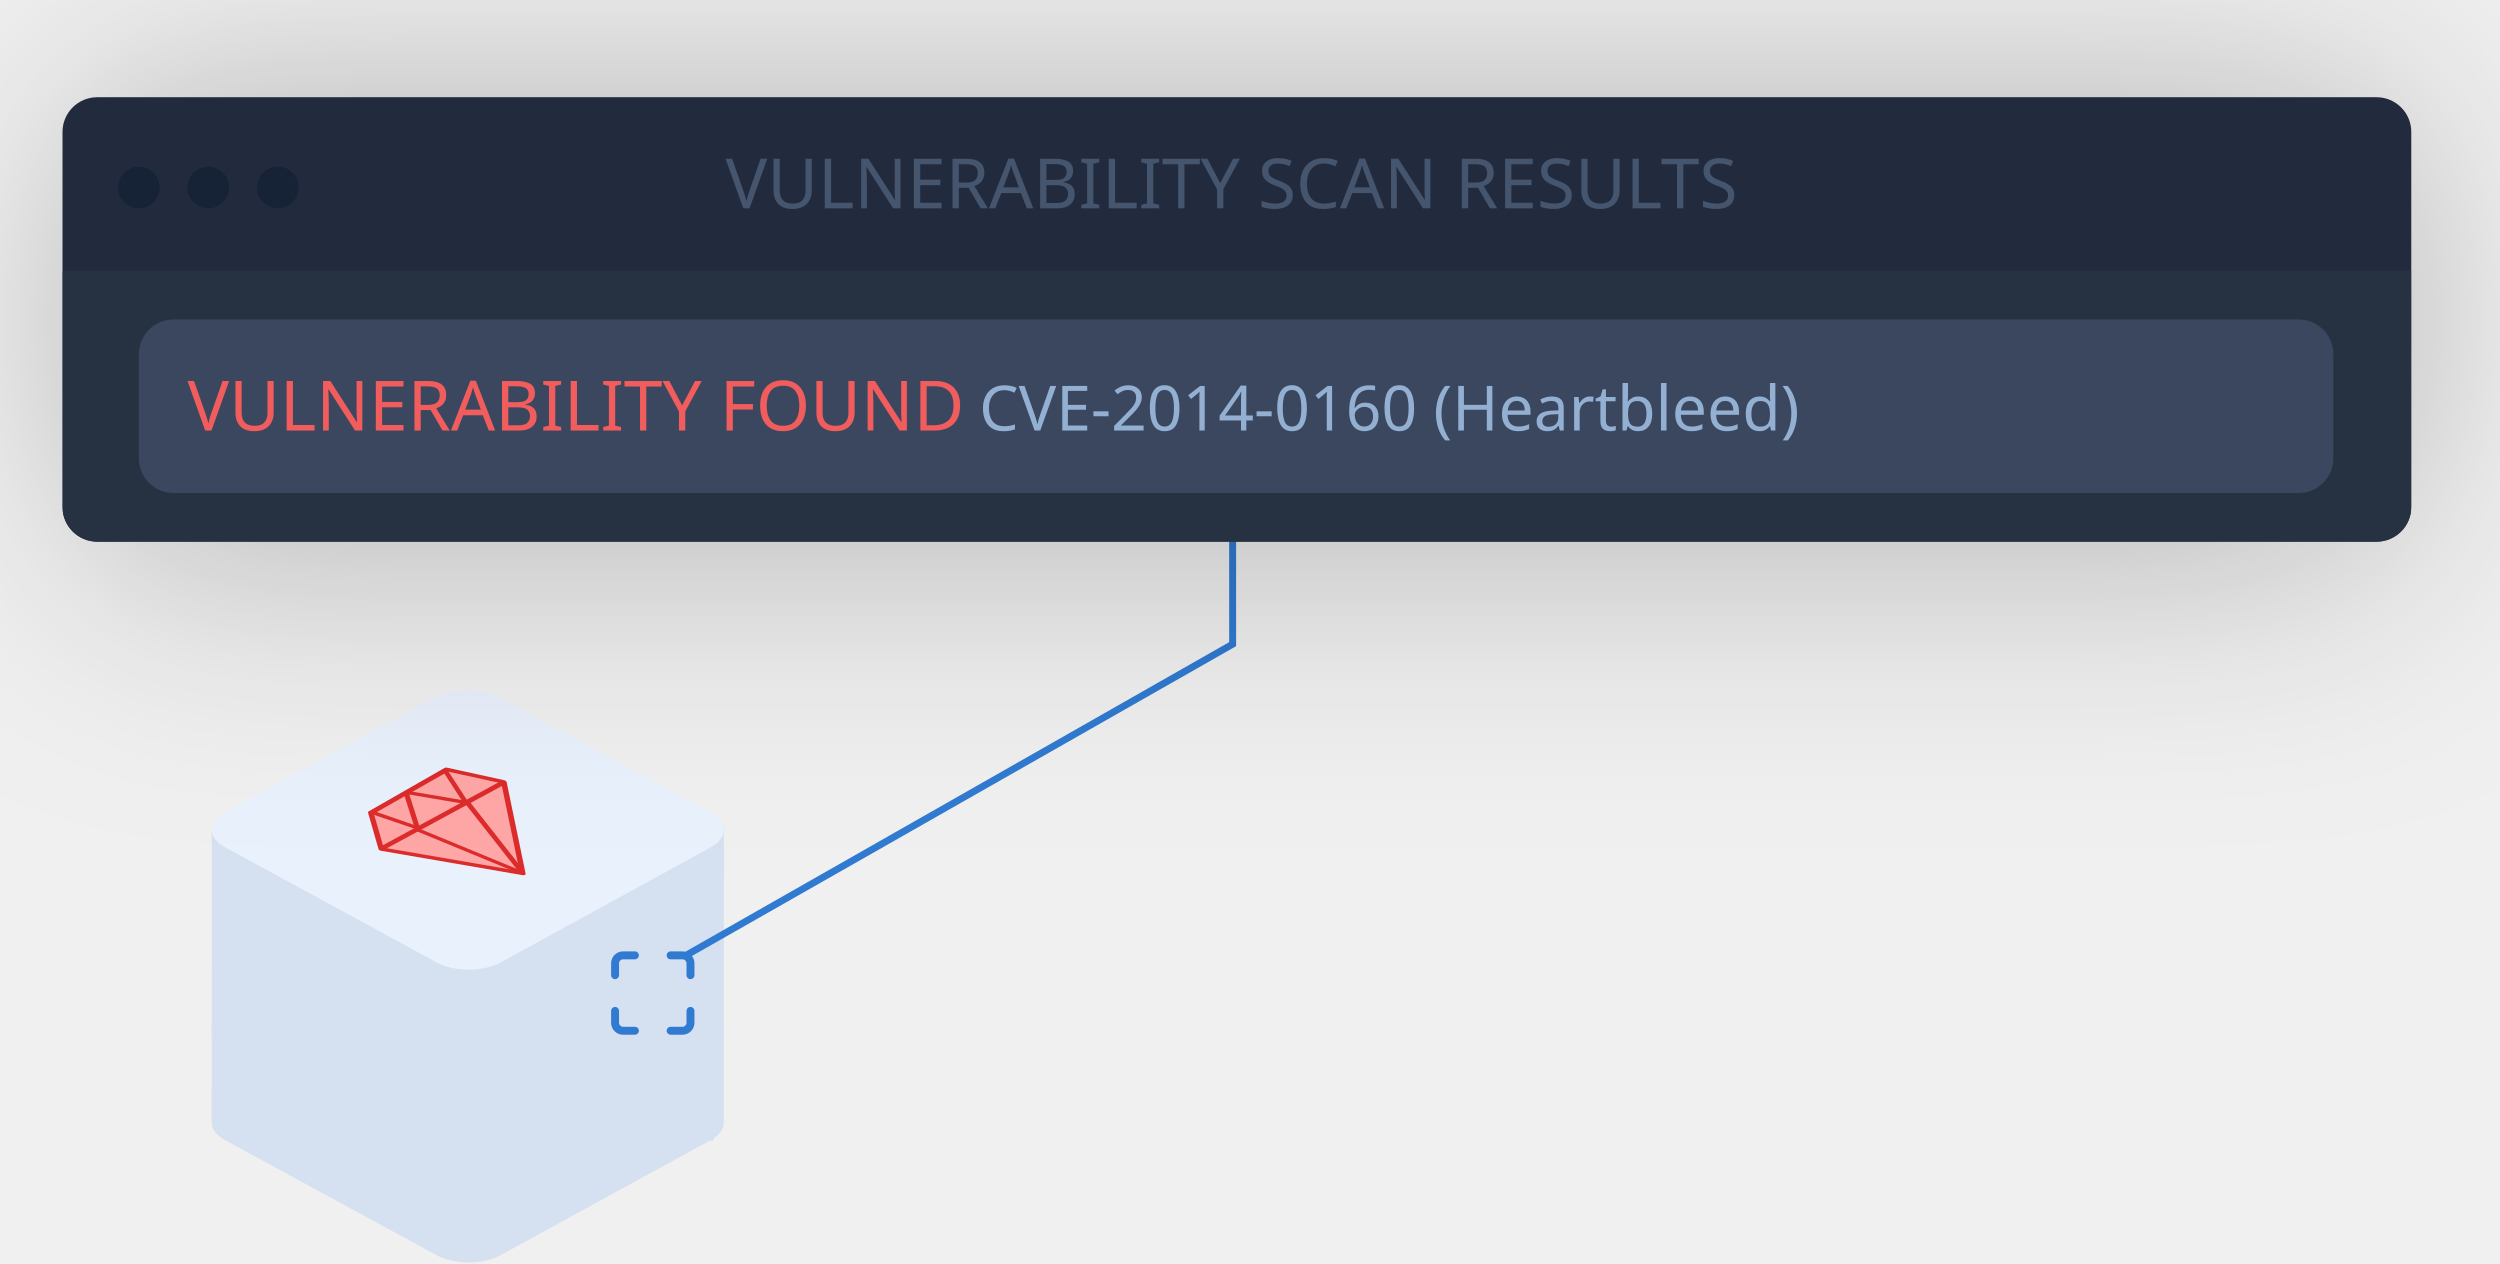
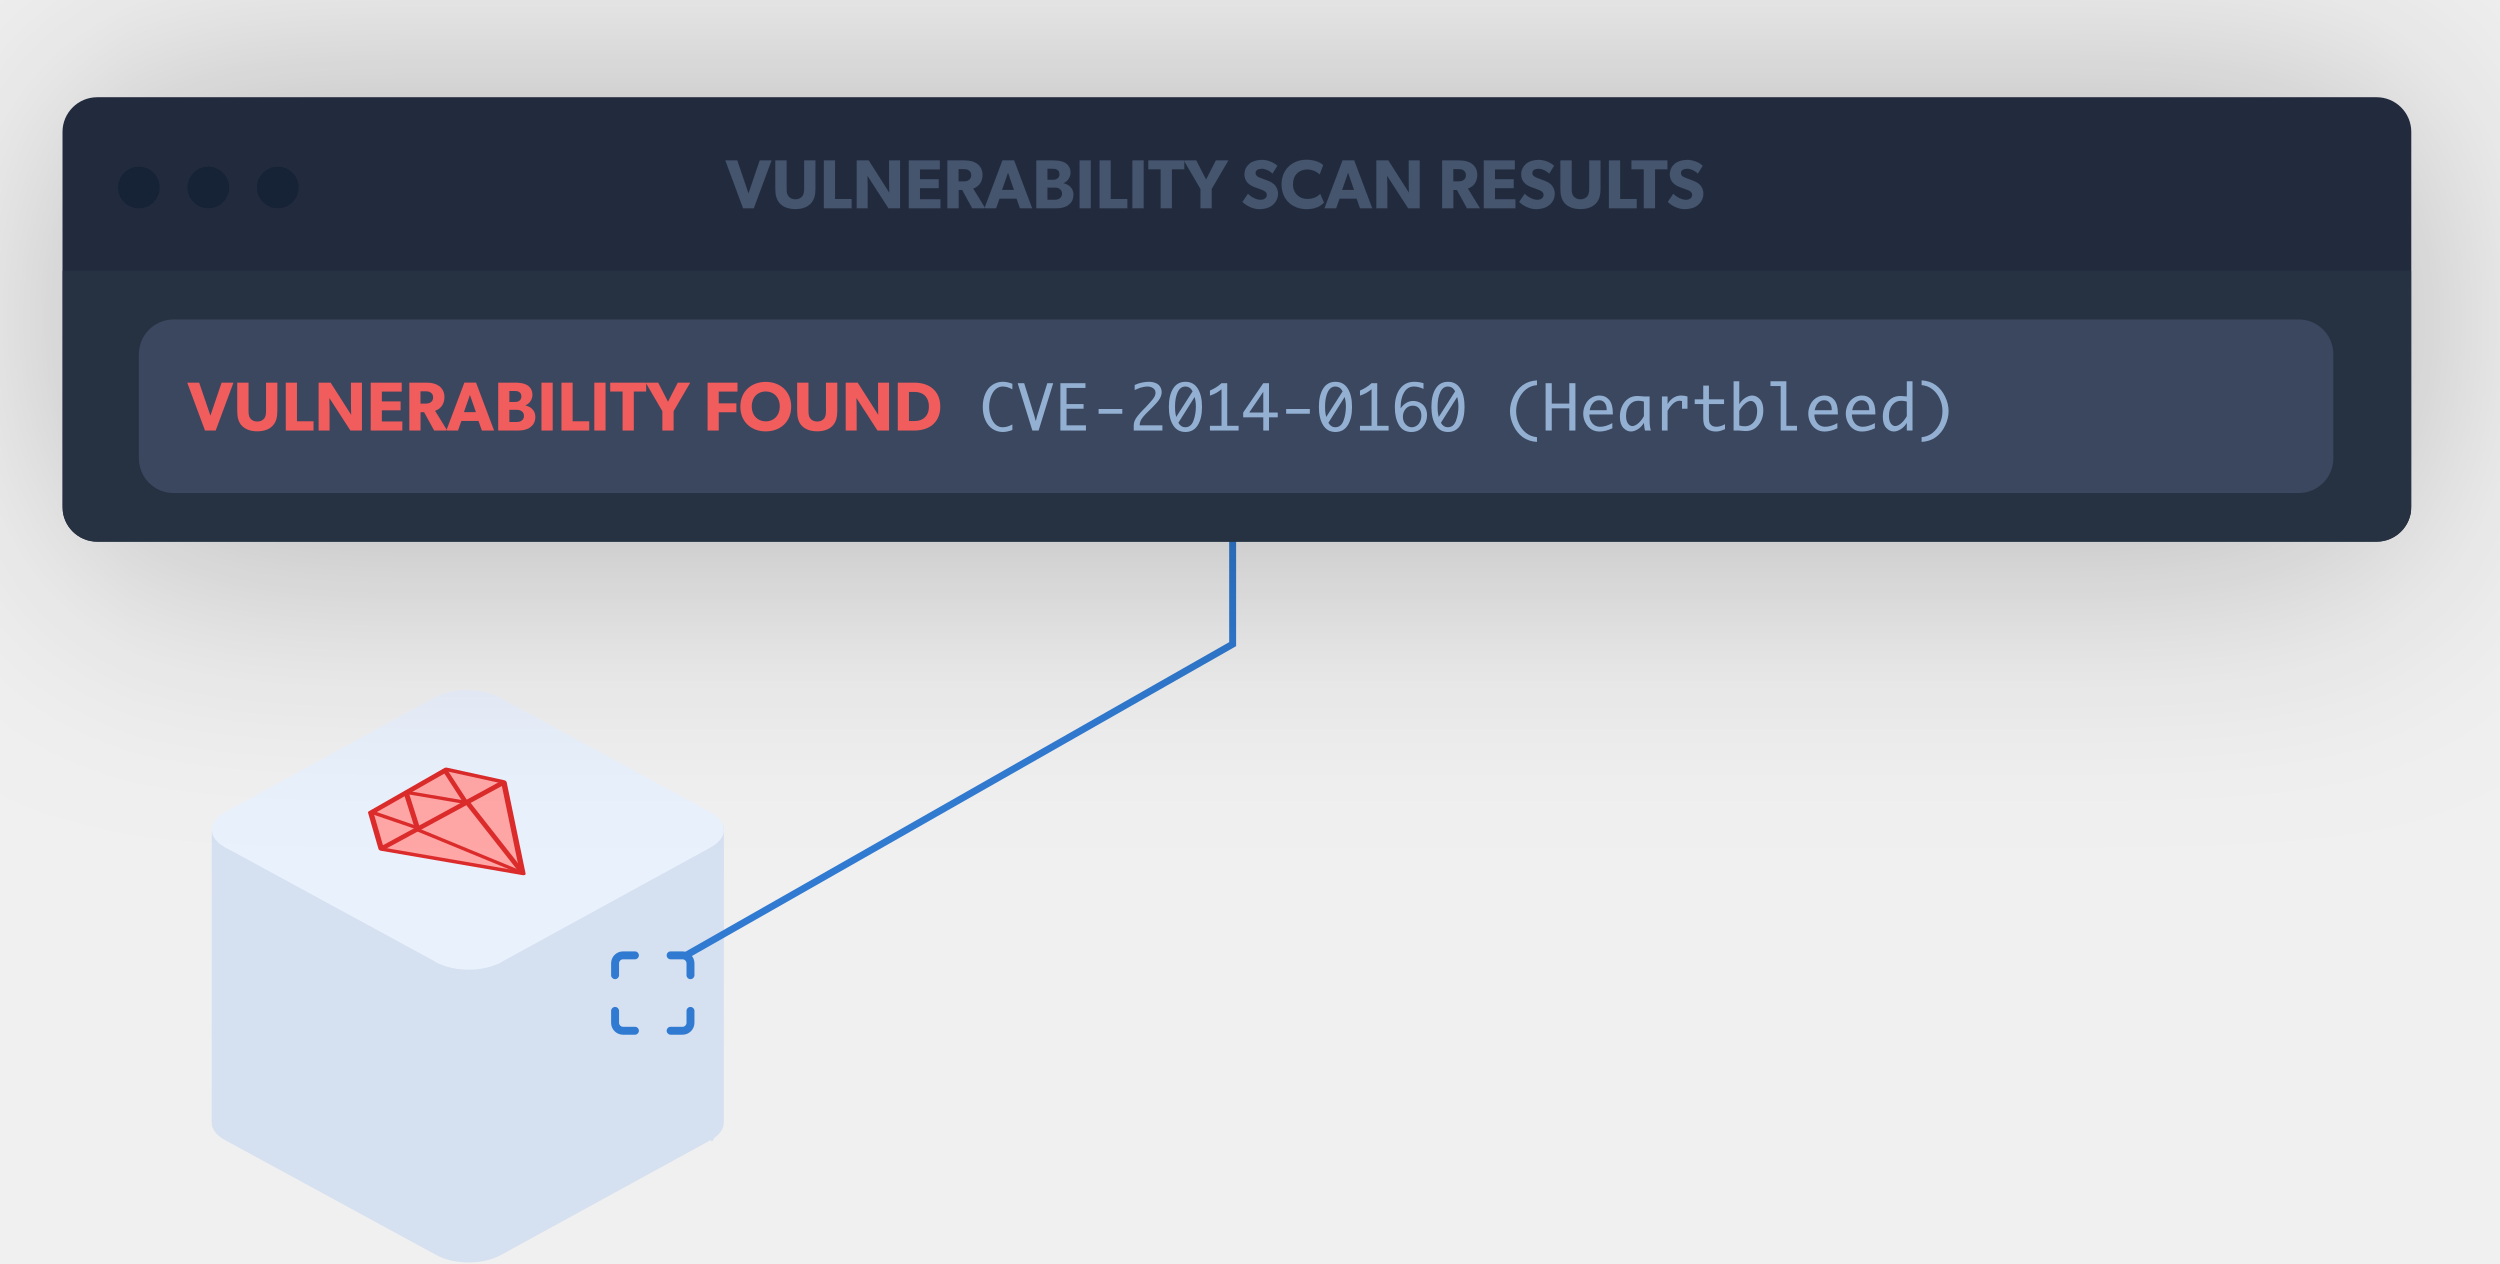
<svg xmlns="http://www.w3.org/2000/svg" xmlns:xlink="http://www.w3.org/1999/xlink" width="360" height="182" viewBox="0 0 360 182">
  <defs>
    <filter id="vuln-scanning-a" width="135.4%" height="287.5%" x="-17.7%" y="-93.8%" filterUnits="objectBoundingBox">
      <feOffset in="SourceAlpha" result="shadowOffsetOuter1" />
      <feGaussianBlur in="shadowOffsetOuter1" result="shadowBlurOuter1" stdDeviation="20" />
      <feColorMatrix in="shadowBlurOuter1" result="shadowMatrixOuter1" values="0 0 0 0 0 0 0 0 0 0 0 0 0 0 0 0 0 0 0.271 0" />
      <feMerge>
        <feMergeNode in="shadowMatrixOuter1" />
        <feMergeNode in="SourceGraphic" />
      </feMerge>
    </filter>
    <rect id="vuln-scanning-b" width="338.225" height="64" rx="5" />
  </defs>
  <g fill="none" fill-rule="evenodd" transform="translate(9 14)">
    <g transform="translate(21 85)">
      <path fill="#D5E0F0" d="M74.226 62.677C74.224 63.581 73.597 64.483 72.346 65.168 72.346 65.168 71.572 25.705 71.574 24.77 71.577 24.041 72.361 22.267 72.361 22.267 72.827 22.012 72.92 21.378 73.213 21.074 73.707 20.561 74.24 20.343 74.243 19.776L74.226 62.677zM3.079 25.475C3.076 26.366 2.391 65.166 2.391 65.166 1.114 64.471.478 63.555.481 62.639L.496 20.481C.493 21.107 1.256 21.311 1.852 21.866 2.128 22.124 2.002 22.788 2.406 23.008 2.406 23.008 3.081 24.702 3.079 25.475zM43.409 42.104C43.408 42.527 45.132 54.931 44.761 65.758 44.471 74.236 42.066 81.753 42.066 81.753 39.547 83.134 35.411 83.134 32.875 81.753 32.875 81.753 30.717 75.676 30.532 68.277 30.248 56.944 31.895 42.515 31.896 42.104 31.899 41.119 32.89 39.596 32.89 39.596 34.118 40.265 36.039 39.575 37.653 39.596 39.371 39.619 40.782 40.308 42.082 39.596 42.082 39.596 43.412 41.194 43.409 42.104z" />
      <path fill="#D5E0F0" d="M57.213 28.898C61.816 26.377 72.361 22.267 72.361 22.267 72.361 22.267 73.28 44.764 73.276 56.094 73.272 67.423 72.346 65.168 72.346 65.168L42.066 81.753 42.083 38.853C42.083 38.853 51.724 31.905 57.213 28.898zM20.335 31.109C24.758 33.516 32.89 39.596 32.89 39.596L32.876 81.753 2.391 65.166 2.406 23.008C2.406 23.008 14.597 27.986 20.335 31.109z" />
      <path fill="#E9F1FD" d="M72.331,17.992 C74.867,19.373 74.881,21.631 72.361,23.011 L42.083,39.596 C39.561,40.977 35.426,40.977 32.89,39.596 L2.405,23.008 C-0.131,21.629 -0.143,19.37 2.377,17.989 L32.656,1.405 C35.175,0.024 39.312,0.024 41.848,1.405 L72.331,17.992 Z" />
      <g transform="rotate(-55 30.501 -9.707)">
        <polygon fill="#FFA6A6" points="3.754 .614 .451 4.588 9.129 23.449 18.335 13.78 14.99 5.778" />
        <path fill="#DC2B2B" fill-rule="nonzero" d="M9.088,23.698 C9.007,23.653 8.93,23.562 8.879,23.449 L0.066,4.75 C-0.018,4.578 -0.023,4.387 0.056,4.291 L3.471,0.064 C3.525,-0.004 3.611,-0.018 3.7,0.024 L15.085,5.387 C15.174,5.429 15.257,5.525 15.309,5.646 L18.55,13.415 C18.625,13.597 18.615,13.794 18.526,13.889 L9.3,23.68 C9.247,23.736 9.169,23.742 9.088,23.698 Z M0.642,4.786 L9.102,22.741 L17.958,13.343 L14.925,6.081 L3.838,0.828 L0.642,4.786 Z" />
        <path fill="#DC2B2B" fill-rule="nonzero" d="M18.095,13.844 L0.51,5.045 C0.355,4.968 0.229,4.744 0.229,4.543 C0.229,4.341 0.355,4.242 0.511,4.318 L18.116,13.078 C18.272,13.155 18.393,13.388 18.387,13.6 C18.381,13.811 18.25,13.92 18.095,13.844 Z" />
        <path fill="#DC2B2B" fill-rule="nonzero" d="M9.247,23.274 C9.217,23.259 9.187,23.238 9.159,23.212 C9.004,23.072 8.922,22.821 8.974,22.652 L12.621,10.58 C12.675,10.407 12.848,10.374 13.004,10.509 C13.162,10.643 13.245,10.893 13.19,11.066 L9.531,23.158 C9.489,23.295 9.371,23.337 9.247,23.274 Z" />
        <path fill="#DC2B2B" fill-rule="nonzero" d="M9.099,23.57 C8.988,23.506 8.886,23.344 8.853,23.164 L5.326,7.405 C5.283,7.187 5.363,7.019 5.504,7.031 C5.646,7.041 5.795,7.229 5.838,7.447 L9.354,23.226 C9.395,23.448 9.316,23.614 9.177,23.597 C9.151,23.595 9.125,23.585 9.099,23.57 Z" />
        <path fill="#DC2B2B" fill-rule="nonzero" d="M5.758,7.488 C5.659,7.436 5.566,7.31 5.519,7.154 L3.571,0.443 C3.505,0.225 3.484,0.162 3.649,0.13 C3.814,0.097 4.072,0.333 4.138,0.552 L6.003,7.07 C6.068,7.291 6.012,7.489 5.878,7.512 C5.84,7.518 5.799,7.51 5.758,7.488 Z" />
        <path fill="#DC2B2B" fill-rule="nonzero" d="M5.7,7.572 C5.649,7.542 5.597,7.487 5.553,7.41 C5.444,7.219 5.424,6.967 5.507,6.846 L8.732,2.628 C8.817,2.503 8.974,2.556 9.083,2.744 C9.192,2.934 9.211,3.188 9.126,3.313 L5.9,7.534 C5.85,7.606 5.775,7.616 5.7,7.572 Z" />
        <path fill="#DC2B2B" fill-rule="nonzero" d="M12.73,11.079 C12.651,11.035 12.575,10.937 12.526,10.806 L8.907,3.172 C8.822,2.954 8.849,2.723 8.966,2.655 C9.082,2.587 9.246,2.709 9.33,2.928 L12.948,10.566 C13.03,10.788 13.003,11.021 12.886,11.087 C12.839,11.114 12.784,11.109 12.73,11.079 Z" />
        <path fill="#DC2B2B" fill-rule="nonzero" d="M12.767,11.137 C12.729,11.115 12.691,11.078 12.655,11.028 C12.532,10.855 12.364,10.845 12.43,10.683 L14.577,5.393 C14.644,5.229 14.798,5.233 14.923,5.403 C15.047,5.574 15.093,5.846 15.027,6.011 L12.998,11.047 C12.95,11.162 12.86,11.191 12.767,11.137 Z" />
      </g>
      <path fill="#307AD1" fill-rule="nonzero" d="M68.286,38 L66.571,38 C66.256,38 66,38.256 66,38.571 C66,38.887 66.256,39.143 66.571,39.143 L68.286,39.143 C68.601,39.143 68.857,39.399 68.857,39.714 L68.857,41.429 C68.857,41.744 69.113,42 69.429,42 C69.744,42 70,41.744 70,41.429 L70,39.714 C70,38.768 69.232,38 68.286,38 Z M61.429,38 L59.714,38 C58.768,38 58,38.768 58,39.714 L58,41.429 C58,41.744 58.256,42 58.571,42 C58.887,42 59.143,41.744 59.143,41.429 L59.143,39.714 C59.143,39.399 59.399,39.143 59.714,39.143 L61.429,39.143 C61.744,39.143 62,38.887 62,38.572 C62,38.256 61.744,38 61.429,38 Z M69.429,46 C69.113,46 68.857,46.256 68.857,46.571 L68.857,48.286 C68.857,48.601 68.601,48.857 68.286,48.857 L66.571,48.857 C66.256,48.857 66,49.113 66,49.429 C66,49.744 66.256,50 66.571,50 L68.286,50 C69.232,50 70,49.232 70,48.286 L70,46.571 C70,46.256 69.744,46 69.429,46 Z M61.428,48.857 L59.714,48.857 C59.399,48.857 59.143,48.601 59.143,48.286 L59.143,46.571 C59.143,46.256 58.887,46 58.571,46 C58.256,46 58,46.256 58,46.571 L58,48.286 C58,49.232 58.768,50 59.714,50 L61.429,50 C61.744,50 62,49.744 62,49.429 C62,49.113 61.744,48.857 61.428,48.857 Z" />
    </g>
    <polyline stroke="#307AD1" points="89.659 123.643 168.501 78.759 168.501 62.593" />
    <g filter="url(#vuln-scanning-a)">
      <mask id="vuln-scanning-c" fill="white">
        <use xlink:href="#vuln-scanning-b" />
      </mask>
      <use fill="#222C3E" xlink:href="#vuln-scanning-b" />
      <circle cx="11" cy="13" r="3" fill="#172234" mask="url(#vuln-scanning-c)" />
      <circle cx="21" cy="13" r="3" fill="#172234" mask="url(#vuln-scanning-c)" />
      <circle cx="31" cy="13" r="3" fill="#172234" mask="url(#vuln-scanning-c)" />
      <rect width="338.225" height="57" y="25" fill="#273143" mask="url(#vuln-scanning-c)" />
-       <text fill="#45546E" font-family="Gibson-SemiBold, Gibson" font-size="10" font-weight="500">
-         <tspan x="95.485" y="16">VULNERABILITY SCAN RESULTS</tspan>
-       </text>
+       <path fill="#45546E" d="M100.395,9.1 L102.105,9.1 L99.545,16 L98.005,16 L95.445,9.1 L97.165,9.1 L98.785,13.85 L100.395,9.1 Z M108.425,9.1 L108.425,13.12 C108.425,14.09 108.255,14.76 107.765,15.29 C107.285,15.81 106.535,16.11 105.535,16.11 C104.525,16.11 103.785,15.81 103.295,15.29 C102.815,14.76 102.645,14.09 102.645,13.12 L102.645,9.1 L104.275,9.1 L104.275,13.12 C104.275,13.61 104.315,13.99 104.545,14.27 C104.765,14.53 105.085,14.7 105.535,14.7 C105.985,14.7 106.305,14.53 106.525,14.27 C106.755,13.99 106.795,13.61 106.795,13.12 L106.795,9.1 L108.425,9.1 Z M113.635,14.66 L113.635,16 L109.635,16 L109.635,9.1 L111.245,9.1 L111.245,14.66 L113.635,14.66 Z M120.605,9.1 L120.605,16 L118.945,16 L115.915,11.32 C115.915,11.32 115.945,12.15 115.945,12.88 L115.945,16 L114.365,16 L114.365,9.1 L116.095,9.1 L119.055,13.74 C119.055,13.74 119.025,12.96 119.025,12.23 L119.025,9.1 L120.605,9.1 Z M126.425,14.69 L126.425,16 L121.865,16 L121.865,9.1 L126.335,9.1 L126.335,10.39 L123.475,10.39 L123.475,11.8 L126.175,11.8 L126.175,13.09 L123.475,13.09 L123.475,14.69 L126.425,14.69 Z M131.135,13.15 L132.885,16 L131.005,16 L129.555,13.36 L129.045,13.36 L129.045,16 L127.425,16 L127.425,9.1 L129.905,9.1 C130.675,9.1 131.275,9.26 131.725,9.59 C132.185,9.93 132.485,10.48 132.485,11.17 C132.485,12.48 131.645,12.99 131.135,13.15 Z M130.855,11.23 C130.855,10.88 130.715,10.68 130.505,10.53 C130.305,10.38 130.045,10.35 129.675,10.35 L129.035,10.35 L129.035,12.12 L129.675,12.12 C130.045,12.12 130.305,12.08 130.505,11.93 C130.715,11.78 130.855,11.59 130.855,11.23 Z M137.035,9.09 L139.635,16 L137.875,16 L137.385,14.61 L134.925,14.61 L134.435,16 L132.755,16 L135.355,9.09 L137.035,9.09 Z M135.295,13.35 L137.015,13.35 L136.155,10.87 L135.295,13.35 Z M145.575,14.02 C145.575,14.78 145.255,15.23 144.815,15.55 C144.375,15.87 143.755,16 143.045,16 L140.225,16 L140.225,9.1 L142.575,9.1 C143.205,9.1 143.815,9.15 144.275,9.39 C144.735,9.63 145.155,10.08 145.155,10.84 C145.155,11.6 144.665,12.18 144.145,12.36 L144.145,12.38 C145.005,12.59 145.575,13.17 145.575,14.02 Z M143.565,11.08 C143.565,10.75 143.425,10.56 143.225,10.44 C143.035,10.32 142.855,10.3 142.505,10.3 L141.835,10.3 L141.835,11.89 L142.465,11.89 C142.825,11.89 143.035,11.87 143.225,11.74 C143.425,11.6 143.565,11.42 143.565,11.08 Z M143.935,13.89 C143.935,13.58 143.825,13.37 143.585,13.2 C143.345,13.03 143.075,13.01 142.725,13.01 L141.835,13.01 L141.835,14.77 L142.725,14.77 C143.075,14.77 143.345,14.75 143.585,14.58 C143.825,14.42 143.935,14.19 143.935,13.89 Z M148.075,9.1 L148.075,16 L146.455,16 L146.455,9.1 L148.075,9.1 Z M153.335,14.66 L153.335,16 L149.335,16 L149.335,9.1 L150.945,9.1 L150.945,14.66 L153.335,14.66 Z M155.685,9.1 L155.685,16 L154.065,16 L154.065,9.1 L155.685,9.1 Z M161.535,9.1 L161.535,10.38 L159.755,10.38 L159.755,16 L158.135,16 L158.135,10.38 L156.355,10.38 L156.355,9.1 L161.535,9.1 Z M166.085,9.1 L167.885,9.1 L165.485,13.21 L165.485,16 L163.865,16 L163.865,13.21 L161.465,9.1 L163.265,9.1 L164.675,11.85 L166.085,9.1 Z M175.035,13.9 C175.035,14.56 174.725,15.16 174.225,15.55 C173.735,15.94 173.095,16.12 172.355,16.12 C171.355,16.12 170.465,15.6 169.905,15.08 L170.705,13.9 C171.205,14.42 171.975,14.77 172.505,14.77 C173.025,14.77 173.425,14.52 173.425,14.06 C173.425,13.59 172.915,13.41 172.615,13.3 C172.315,13.19 171.795,13.01 171.565,12.91 C171.395,12.83 171.045,12.7 170.745,12.41 C170.445,12.13 170.205,11.73 170.205,11.08 C170.205,10.42 170.525,9.9 170.925,9.57 C171.315,9.24 171.945,9.02 172.745,9.02 C173.545,9.02 174.465,9.4 174.935,9.87 L174.245,11 C173.845,10.6 173.225,10.3 172.705,10.3 C172.185,10.3 171.805,10.5 171.805,10.92 C171.805,11.34 172.195,11.5 172.505,11.62 C172.805,11.74 173.315,11.92 173.535,12.01 C173.725,12.08 174.185,12.26 174.495,12.57 C174.785,12.86 175.035,13.28 175.035,13.9 Z M181.115,13.92 L181.655,15.18 C181.305,15.54 180.575,16.12 179.165,16.12 C177.135,16.12 175.545,14.78 175.545,12.56 C175.545,10.33 177.155,9 179.165,9 C180.585,9 181.355,9.59 181.535,9.78 L181.035,11.12 C180.905,10.95 180.165,10.4 179.255,10.4 C178.085,10.4 177.185,11.18 177.185,12.53 C177.185,13.88 178.125,14.65 179.255,14.65 C180.115,14.65 180.735,14.31 181.115,13.92 Z M186.005,9.09 L188.605,16 L186.845,16 L186.355,14.61 L183.895,14.61 L183.405,16 L181.725,16 L184.325,9.09 L186.005,9.09 Z M184.265,13.35 L185.985,13.35 L185.125,10.87 L184.265,13.35 Z M195.435,9.1 L195.435,16 L193.775,16 L190.745,11.32 C190.745,11.32 190.775,12.15 190.775,12.88 L190.775,16 L189.195,16 L189.195,9.1 L190.925,9.1 L193.885,13.74 C193.885,13.74 193.855,12.96 193.855,12.23 L193.855,9.1 L195.435,9.1 Z M202.375,13.15 L204.125,16 L202.245,16 L200.795,13.36 L200.285,13.36 L200.285,16 L198.665,16 L198.665,9.1 L201.145,9.1 C201.915,9.1 202.515,9.26 202.965,9.59 C203.425,9.93 203.725,10.48 203.725,11.17 C203.725,12.48 202.885,12.99 202.375,13.15 Z M202.095,11.23 C202.095,10.88 201.955,10.68 201.745,10.53 C201.545,10.38 201.285,10.35 200.915,10.35 L200.275,10.35 L200.275,12.12 L200.915,12.12 C201.285,12.12 201.545,12.08 201.745,11.93 C201.955,11.78 202.095,11.59 202.095,11.23 Z M209.225,14.69 L209.225,16 L204.665,16 L204.665,9.1 L209.135,9.1 L209.135,10.39 L206.275,10.39 L206.275,11.8 L208.975,11.8 L208.975,13.09 L206.275,13.09 L206.275,14.69 L209.225,14.69 Z M214.885,13.9 C214.885,14.56 214.575,15.16 214.075,15.55 C213.585,15.94 212.945,16.12 212.205,16.12 C211.205,16.12 210.315,15.6 209.755,15.08 L210.555,13.9 C211.055,14.42 211.825,14.77 212.355,14.77 C212.875,14.77 213.275,14.52 213.275,14.06 C213.275,13.59 212.765,13.41 212.465,13.3 C212.165,13.19 211.645,13.01 211.415,12.91 C211.245,12.83 210.895,12.7 210.595,12.41 C210.295,12.13 210.055,11.73 210.055,11.08 C210.055,10.42 210.375,9.9 210.775,9.57 C211.165,9.24 211.795,9.02 212.595,9.02 C213.395,9.02 214.315,9.4 214.785,9.87 L214.095,11 C213.695,10.6 213.075,10.3 212.555,10.3 C212.035,10.3 211.655,10.5 211.655,10.92 C211.655,11.34 212.045,11.5 212.355,11.62 C212.655,11.74 213.165,11.92 213.385,12.01 C213.575,12.08 214.035,12.26 214.345,12.57 C214.635,12.86 214.885,13.28 214.885,13.9 Z M221.475,9.1 L221.475,13.12 C221.475,14.09 221.305,14.76 220.815,15.29 C220.335,15.81 219.585,16.11 218.585,16.11 C217.575,16.11 216.835,15.81 216.345,15.29 C215.865,14.76 215.695,14.09 215.695,13.12 L215.695,9.1 L217.325,9.1 L217.325,13.12 C217.325,13.61 217.365,13.99 217.595,14.27 C217.815,14.53 218.135,14.7 218.585,14.7 C219.035,14.7 219.355,14.53 219.575,14.27 C219.805,13.99 219.845,13.61 219.845,13.12 L219.845,9.1 L221.475,9.1 Z M226.685,14.66 L226.685,16 L222.685,16 L222.685,9.1 L224.295,9.1 L224.295,14.66 L226.685,14.66 Z M231.105,9.1 L231.105,10.38 L229.325,10.38 L229.325,16 L227.705,16 L227.705,10.38 L225.925,10.38 L225.925,9.1 L231.105,9.1 Z M236.285,13.9 C236.285,14.56 235.975,15.16 235.475,15.55 C234.985,15.94 234.345,16.12 233.605,16.12 C232.605,16.12 231.715,15.6 231.155,15.08 L231.955,13.9 C232.455,14.42 233.225,14.77 233.755,14.77 C234.275,14.77 234.675,14.52 234.675,14.06 C234.675,13.59 234.165,13.41 233.865,13.3 C233.565,13.19 233.045,13.01 232.815,12.91 C232.645,12.83 232.295,12.7 231.995,12.41 C231.695,12.13 231.455,11.73 231.455,11.08 C231.455,10.42 231.775,9.9 232.175,9.57 C232.565,9.24 233.195,9.02 233.995,9.02 C234.795,9.02 235.715,9.4 236.185,9.87 L235.495,11 C235.095,10.6 234.475,10.3 233.955,10.3 C233.435,10.3 233.055,10.5 233.055,10.92 C233.055,11.34 233.445,11.5 233.755,11.62 C234.055,11.74 234.565,11.92 234.785,12.01 C234.975,12.08 235.435,12.26 235.745,12.57 C236.035,12.86 236.285,13.28 236.285,13.9 Z" />
      <g transform="translate(11 32)">
        <rect width="316" height="25" fill="#3A475E" rx="5" />
-         <text fill="#F15C5C" font-family="Gibson-SemiBold, Gibson" font-size="10" font-weight="500">
-           <tspan x="7" y="16">VULNERABILITY FOUND</tspan>
-         </text>
-         <text fill="#93B0D2" font-family="Monaco" font-size="9">
-           <tspan x="121" y="16">CVE-2014-0160 (Heartbleed)</tspan>
-         </text>
+         <path fill="#F15C5C" d="M4.91,2.1 L6.62,2.1 L4.06,9 L2.52,9 L-0.04,2.1 L1.68,2.1 L3.3,6.85 L4.91,2.1 Z M12.94,2.1 L12.94,6.12 C12.94,7.09 12.77,7.76 12.28,8.29 C11.8,8.81 11.05,9.11 10.05,9.11 C9.04,9.11 8.3,8.81 7.81,8.29 C7.33,7.76 7.16,7.09 7.16,6.12 L7.16,2.1 L8.79,2.1 L8.79,6.12 C8.79,6.61 8.83,6.99 9.06,7.27 C9.28,7.53 9.6,7.7 10.05,7.7 C10.5,7.7 10.82,7.53 11.04,7.27 C11.27,6.99 11.31,6.61 11.31,6.12 L11.31,2.1 L12.94,2.1 Z M18.15,7.66 L18.15,9 L14.15,9 L14.15,2.1 L15.76,2.1 L15.76,7.66 L18.15,7.66 Z M25.12,2.1 L25.12,9 L23.46,9 L20.43,4.32 C20.43,4.32 20.46,5.15 20.46,5.88 L20.46,9 L18.88,9 L18.88,2.1 L20.61,2.1 L23.57,6.74 C23.57,6.74 23.54,5.96 23.54,5.23 L23.54,2.1 L25.12,2.1 Z M30.94,7.69 L30.94,9 L26.38,9 L26.38,2.1 L30.85,2.1 L30.85,3.39 L27.99,3.39 L27.99,4.8 L30.69,4.8 L30.69,6.09 L27.99,6.09 L27.99,7.69 L30.94,7.69 Z M35.65,6.15 L37.4,9 L35.52,9 L34.07,6.36 L33.56,6.36 L33.56,9 L31.94,9 L31.94,2.1 L34.42,2.1 C35.19,2.1 35.79,2.26 36.24,2.59 C36.7,2.93 37,3.48 37,4.17 C37,5.48 36.16,5.99 35.65,6.15 Z M35.37,4.23 C35.37,3.88 35.23,3.68 35.02,3.53 C34.82,3.38 34.56,3.35 34.19,3.35 L33.55,3.35 L33.55,5.12 L34.19,5.12 C34.56,5.12 34.82,5.08 35.02,4.93 C35.23,4.78 35.37,4.59 35.37,4.23 Z M41.55,2.09 L44.15,9 L42.39,9 L41.9,7.61 L39.44,7.61 L38.95,9 L37.27,9 L39.87,2.09 L41.55,2.09 Z M39.81,6.35 L41.53,6.35 L40.67,3.87 L39.81,6.35 Z M50.09,7.02 C50.09,7.78 49.77,8.23 49.33,8.55 C48.89,8.87 48.27,9 47.56,9 L44.74,9 L44.74,2.1 L47.09,2.1 C47.72,2.1 48.33,2.15 48.79,2.39 C49.25,2.63 49.67,3.08 49.67,3.84 C49.67,4.6 49.18,5.18 48.66,5.36 L48.66,5.38 C49.52,5.59 50.09,6.17 50.09,7.02 Z M48.08,4.08 C48.08,3.75 47.94,3.56 47.74,3.44 C47.55,3.32 47.37,3.3 47.02,3.3 L46.35,3.3 L46.35,4.89 L46.98,4.89 C47.34,4.89 47.55,4.87 47.74,4.74 C47.94,4.6 48.08,4.42 48.08,4.08 Z M48.45,6.89 C48.45,6.58 48.34,6.37 48.1,6.2 C47.86,6.03 47.59,6.01 47.24,6.01 L46.35,6.01 L46.35,7.77 L47.24,7.77 C47.59,7.77 47.86,7.75 48.1,7.58 C48.34,7.42 48.45,7.19 48.45,6.89 Z M52.59,2.1 L52.59,9 L50.97,9 L50.97,2.1 L52.59,2.1 Z M57.85,7.66 L57.85,9 L53.85,9 L53.85,2.1 L55.46,2.1 L55.46,7.66 L57.85,7.66 Z M60.2,2.1 L60.2,9 L58.58,9 L58.58,2.1 L60.2,2.1 Z M66.05,2.1 L66.05,3.38 L64.27,3.38 L64.27,9 L62.65,9 L62.65,3.38 L60.87,3.38 L60.87,2.1 L66.05,2.1 Z M70.6,2.1 L72.4,2.1 L70,6.21 L70,9 L68.38,9 L68.38,6.21 L65.98,2.1 L67.78,2.1 L69.19,4.85 L70.6,2.1 Z M79.2,2.1 L79.2,3.39 L76.5,3.39 L76.5,5.08 L79.04,5.08 L79.04,6.37 L76.5,6.37 L76.5,9 L74.89,9 L74.89,2.1 L79.2,2.1 Z M86.93,5.56 C86.93,7.79 85.32,9.12 83.27,9.12 C81.22,9.12 79.61,7.79 79.61,5.56 C79.61,3.33 81.22,1.99 83.27,1.99 C85.32,1.99 86.93,3.33 86.93,5.56 Z M85.29,5.52 C85.29,4.21 84.42,3.37 83.27,3.37 C82.12,3.37 81.25,4.2 81.25,5.52 C81.25,6.84 82.12,7.68 83.27,7.68 C84.42,7.68 85.29,6.84 85.29,5.52 Z M93.57,2.1 L93.57,6.12 C93.57,7.09 93.4,7.76 92.91,8.29 C92.43,8.81 91.68,9.11 90.68,9.11 C89.67,9.11 88.93,8.81 88.44,8.29 C87.96,7.76 87.79,7.09 87.79,6.12 L87.79,2.1 L89.42,2.1 L89.42,6.12 C89.42,6.61 89.46,6.99 89.69,7.27 C89.91,7.53 90.23,7.7 90.68,7.7 C91.13,7.7 91.45,7.53 91.67,7.27 C91.9,6.99 91.94,6.61 91.94,6.12 L91.94,2.1 L93.57,2.1 Z M101.02,2.1 L101.02,9 L99.36,9 L96.33,4.32 C96.33,4.32 96.36,5.15 96.36,5.88 L96.36,9 L94.78,9 L94.78,2.1 L96.51,2.1 L99.47,6.74 C99.47,6.74 99.44,5.96 99.44,5.23 L99.44,2.1 L101.02,2.1 Z M108.4,5.55 C108.4,6.89 107.86,7.69 107.28,8.18 C106.71,8.66 105.82,9 104.62,9 L102.28,9 L102.28,2.1 L104.62,2.1 C105.82,2.1 106.71,2.44 107.28,2.93 C107.86,3.41 108.4,4.21 108.4,5.55 Z M106.76,5.55 C106.76,4.7 106.44,4.21 106.15,3.93 C105.86,3.66 105.38,3.44 104.71,3.44 L103.89,3.44 L103.89,7.63 L104.71,7.63 C105.38,7.63 105.86,7.41 106.15,7.13 C106.44,6.86 106.76,6.4 106.76,5.55 Z" transform="translate(7 7)" />
+         <path fill="#93B0D2" d="M4.781,8.921 C4.271,9.111 3.814,9.207 3.41,9.207 C2.877,9.207 2.386,9.064 1.938,8.778 C1.49,8.492 1.141,8.068 0.892,7.504 C0.643,6.94 0.519,6.302 0.519,5.59 C0.519,4.884 0.642,4.25 0.888,3.687 C1.134,3.125 1.481,2.698 1.929,2.408 C2.377,2.118 2.871,1.973 3.41,1.973 C3.814,1.973 4.271,2.068 4.781,2.259 L4.781,3.067 C4.31,2.795 3.841,2.659 3.375,2.659 C3.023,2.659 2.702,2.779 2.41,3.019 C2.119,3.259 1.884,3.612 1.705,4.076 C1.526,4.54 1.437,5.045 1.437,5.59 C1.437,6.144 1.529,6.655 1.714,7.124 C1.898,7.592 2.134,7.943 2.421,8.176 C2.708,8.409 3.026,8.525 3.375,8.525 C3.838,8.525 4.307,8.389 4.781,8.117 L4.781,8.921 Z M9.809,2.18 L10.661,2.18 L8.561,9 L7.66,9 L5.546,2.18 L6.482,2.18 L7.963,6.943 L8.156,7.638 L8.328,6.948 L9.809,2.18 Z M15.376,8.249 L15.376,9 L11.694,9 L11.694,2.18 L15.306,2.18 L15.306,2.865 L12.582,2.865 L12.582,5.181 L15.034,5.181 L15.034,5.862 L12.582,5.862 L12.582,8.249 L15.376,8.249 Z M17.2,6.579 L17.2,5.897 L20.61,5.897 L20.61,6.579 L17.2,6.579 Z M26.385,9 L22.258,9 L22.258,8.249 C22.258,8.055 22.298,7.848 22.377,7.627 C22.456,7.406 22.607,7.157 22.83,6.882 C23.052,6.606 23.288,6.341 23.537,6.086 L24.003,5.612 C24.097,5.515 24.302,5.291 24.618,4.939 C24.935,4.588 25.143,4.318 25.244,4.131 C25.345,3.943 25.396,3.759 25.396,3.577 C25.396,3.284 25.279,3.058 25.044,2.898 C24.81,2.739 24.546,2.659 24.253,2.659 C24.086,2.659 23.9,2.678 23.693,2.716 C23.487,2.754 23.306,2.799 23.15,2.85 C22.995,2.901 22.743,3.006 22.395,3.164 L22.395,2.439 C22.764,2.263 23.134,2.142 23.504,2.076 C23.875,2.01 24.18,1.978 24.42,1.978 C24.775,1.978 25.101,2.035 25.398,2.151 C25.696,2.267 25.917,2.446 26.062,2.689 C26.207,2.933 26.279,3.192 26.279,3.467 C26.279,3.775 26.186,4.09 26,4.412 C25.814,4.734 25.463,5.149 24.948,5.656 L24.447,6.152 L24.025,6.565 C23.758,6.835 23.543,7.096 23.379,7.348 C23.215,7.6 23.124,7.9 23.106,8.249 L26.385,8.249 L26.385,9 Z M29.703,1.978 C30.479,1.978 31.071,2.303 31.478,2.955 C31.885,3.607 32.089,4.485 32.089,5.59 C32.089,6.697 31.885,7.577 31.478,8.229 C31.071,8.881 30.479,9.207 29.703,9.207 C28.929,9.207 28.338,8.881 27.929,8.229 C27.521,7.577 27.316,6.697 27.316,5.59 C27.316,4.485 27.521,3.607 27.929,2.955 C28.338,2.303 28.929,1.978 29.703,1.978 Z M28.371,7.049 L30.731,3.353 C30.582,3.081 30.42,2.897 30.245,2.802 C30.071,2.706 29.89,2.659 29.703,2.659 C29.213,2.659 28.841,2.93 28.586,3.474 C28.332,4.017 28.204,4.707 28.204,5.542 C28.204,5.732 28.21,5.937 28.222,6.157 C28.233,6.376 28.283,6.674 28.371,7.049 Z M31.025,4.166 L28.683,7.884 C28.809,8.098 28.954,8.258 29.118,8.365 C29.282,8.472 29.465,8.525 29.667,8.525 C30.224,8.525 30.62,8.214 30.854,7.592 C31.088,6.969 31.206,6.278 31.206,5.52 C31.206,5.051 31.146,4.6 31.025,4.166 Z M34.901,8.319 L34.901,3.054 C34.655,3.25 34.417,3.417 34.185,3.555 C33.954,3.693 33.636,3.833 33.231,3.977 L33.231,3.239 C33.873,2.966 34.43,2.613 34.901,2.18 L35.719,2.18 L35.719,8.319 L37.358,8.319 L37.358,9 L33.231,9 L33.231,8.319 L34.901,8.319 Z M40.913,9 L40.913,7.093 L38.017,7.093 L38.017,6.407 L40.913,2.18 L41.735,2.18 L41.735,6.407 L42.996,6.407 L42.996,7.093 L41.735,7.093 L41.735,9 L40.913,9 Z M40.913,6.407 L40.913,3.419 L38.887,6.407 L40.913,6.407 Z M44.205,6.579 L44.205,5.897 L47.615,5.897 L47.615,6.579 L44.205,6.579 Z M51.306,1.978 C52.083,1.978 52.674,2.303 53.082,2.955 C53.489,3.607 53.692,4.485 53.692,5.59 C53.692,6.697 53.489,7.577 53.082,8.229 C52.674,8.881 52.083,9.207 51.306,9.207 C50.533,9.207 49.942,8.881 49.533,8.229 C49.124,7.577 48.92,6.697 48.92,5.59 C48.92,4.485 49.124,3.607 49.533,2.955 C49.942,2.303 50.533,1.978 51.306,1.978 Z M49.975,7.049 L52.334,3.353 C52.185,3.081 52.023,2.897 51.849,2.802 C51.675,2.706 51.494,2.659 51.306,2.659 C50.817,2.659 50.445,2.93 50.19,3.474 C49.935,4.017 49.808,4.707 49.808,5.542 C49.808,5.732 49.813,5.937 49.825,6.157 C49.837,6.376 49.887,6.674 49.975,7.049 Z M52.629,4.166 L50.287,7.884 C50.413,8.098 50.558,8.258 50.722,8.365 C50.886,8.472 51.069,8.525 51.271,8.525 C51.828,8.525 52.223,8.214 52.458,7.592 C52.692,6.969 52.809,6.278 52.809,5.52 C52.809,5.051 52.749,4.6 52.629,4.166 Z M56.505,8.319 L56.505,3.054 C56.259,3.25 56.02,3.417 55.789,3.555 C55.557,3.693 55.239,3.833 54.835,3.977 L54.835,3.239 C55.477,2.966 56.033,2.613 56.505,2.18 L57.322,2.18 L57.322,8.319 L58.961,8.319 L58.961,9 L54.835,9 L54.835,8.319 L56.505,8.319 Z M60.693,5.801 C60.904,5.487 61.165,5.232 61.477,5.034 C61.789,4.836 62.133,4.737 62.508,4.737 C62.862,4.737 63.198,4.824 63.516,4.997 C63.834,5.169 64.077,5.41 64.244,5.719 C64.411,6.029 64.494,6.388 64.494,6.798 C64.494,7.446 64.287,8.009 63.872,8.488 C63.458,8.967 62.912,9.207 62.235,9.207 C61.438,9.207 60.843,8.873 60.449,8.207 C60.055,7.54 59.858,6.693 59.858,5.665 C59.858,4.528 60.108,3.629 60.609,2.969 C61.11,2.308 61.789,1.978 62.644,1.978 C63.104,1.978 63.551,2.045 63.984,2.18 L63.984,3.006 C63.498,2.774 63.04,2.659 62.609,2.659 C62,2.659 61.528,2.938 61.194,3.498 C60.86,4.058 60.693,4.767 60.693,5.625 L60.693,5.801 Z M62.297,8.525 C62.517,8.525 62.738,8.46 62.96,8.33 C63.183,8.199 63.358,7.999 63.486,7.728 C63.613,7.457 63.677,7.162 63.677,6.842 C63.677,6.426 63.569,6.085 63.354,5.818 C63.138,5.552 62.832,5.418 62.433,5.418 C62.02,5.418 61.681,5.573 61.416,5.882 C61.151,6.191 61.018,6.567 61.018,7.009 C61.018,7.455 61.148,7.819 61.407,8.101 C61.666,8.384 61.963,8.525 62.297,8.525 Z M67.509,1.978 C68.285,1.978 68.877,2.303 69.284,2.955 C69.691,3.607 69.895,4.485 69.895,5.59 C69.895,6.697 69.691,7.577 69.284,8.229 C68.877,8.881 68.285,9.207 67.509,9.207 C66.735,9.207 66.144,8.881 65.736,8.229 C65.327,7.577 65.123,6.697 65.123,5.59 C65.123,4.485 65.327,3.607 65.736,2.955 C66.144,2.303 66.735,1.978 67.509,1.978 Z M66.177,7.049 L68.537,3.353 C68.388,3.081 68.226,2.897 68.052,2.802 C67.877,2.706 67.696,2.659 67.509,2.659 C67.02,2.659 66.647,2.93 66.393,3.474 C66.138,4.017 66.01,4.707 66.01,5.542 C66.01,5.732 66.016,5.937 66.028,6.157 C66.04,6.376 66.089,6.674 66.177,7.049 Z M68.832,4.166 L66.489,7.884 C66.615,8.098 66.76,8.258 66.924,8.365 C67.088,8.472 67.271,8.525 67.474,8.525 C68.03,8.525 68.426,8.214 68.66,7.592 C68.895,6.969 69.012,6.278 69.012,5.52 C69.012,5.051 68.952,4.6 68.832,4.166 Z M80.323,10.635 C79.512,10.585 78.828,10.356 78.271,9.947 C77.714,9.538 77.27,8.987 76.937,8.292 C76.605,7.598 76.438,6.902 76.438,6.205 C76.438,5.508 76.605,4.812 76.937,4.118 C77.27,3.423 77.714,2.872 78.271,2.463 C78.828,2.054 79.512,1.824 80.323,1.771 L80.323,2.457 C79.711,2.512 79.184,2.718 78.743,3.074 C78.302,3.43 77.956,3.883 77.704,4.434 C77.452,4.985 77.326,5.575 77.326,6.205 C77.326,6.835 77.452,7.425 77.704,7.976 C77.956,8.527 78.302,8.979 78.743,9.334 C79.184,9.688 79.711,9.895 80.323,9.954 L80.323,10.635 Z M81.567,9 L81.567,2.18 L82.455,2.18 L82.455,5.115 L84.977,5.115 L84.977,2.18 L85.86,2.18 L85.86,9 L84.977,9 L84.977,5.796 L82.455,5.796 L82.455,9 L81.567,9 Z M91.178,8.675 C90.524,8.985 89.906,9.141 89.323,9.141 C88.881,9.141 88.485,9.031 88.137,8.811 C87.788,8.591 87.509,8.277 87.3,7.868 C87.09,7.46 86.985,7.022 86.985,6.557 C86.985,6.108 87.085,5.678 87.284,5.265 C87.483,4.852 87.762,4.53 88.119,4.3 C88.477,4.07 88.875,3.955 89.314,3.955 C89.897,3.955 90.365,4.163 90.719,4.579 C91.072,4.995 91.248,5.637 91.248,6.504 L91.248,6.68 L87.864,6.68 C87.864,7.02 87.935,7.33 88.077,7.611 C88.219,7.893 88.406,8.104 88.638,8.244 C88.869,8.385 89.133,8.455 89.429,8.455 C89.956,8.455 90.539,8.279 91.178,7.928 L91.178,8.675 Z M87.913,6.069 L90.36,6.069 L90.36,5.95 C90.36,5.549 90.262,5.229 90.066,4.992 C89.87,4.755 89.607,4.636 89.279,4.636 C88.948,4.636 88.662,4.757 88.42,4.999 C88.178,5.24 88.009,5.597 87.913,6.069 Z M95.722,7.897 C95.473,8.307 95.173,8.616 94.823,8.824 C94.473,9.032 94.151,9.136 93.858,9.136 C93.448,9.136 93.08,8.959 92.753,8.604 C92.427,8.25 92.263,7.712 92.263,6.992 C92.263,6.423 92.372,5.916 92.588,5.469 C92.805,5.022 93.095,4.669 93.458,4.41 C93.822,4.151 94.271,4.021 94.808,4.021 C94.963,4.021 95.197,4.037 95.511,4.069 C95.558,4.075 95.628,4.083 95.722,4.091 L96.543,4.091 L96.543,7.559 C96.543,8.15 96.605,8.631 96.728,9 L95.875,9 C95.811,8.73 95.76,8.363 95.722,7.897 Z M95.722,6.926 L95.722,4.821 C95.432,4.745 95.162,4.707 94.913,4.707 C94.409,4.707 93.99,4.901 93.654,5.291 C93.319,5.681 93.151,6.211 93.151,6.882 C93.151,7.368 93.242,7.735 93.426,7.983 C93.609,8.23 93.817,8.354 94.052,8.354 C94.307,8.354 94.588,8.225 94.896,7.967 C95.203,7.709 95.479,7.362 95.722,6.926 Z M98.314,9 L98.314,4.091 L99.132,4.091 L99.132,5.164 C99.387,4.759 99.679,4.457 100.009,4.256 C100.338,4.055 100.705,3.955 101.109,3.955 C101.405,3.955 101.701,4 101.997,4.091 L101.997,5.862 L101.21,5.862 L101.21,4.742 C101.073,4.718 100.964,4.707 100.885,4.707 C100.581,4.707 100.282,4.827 99.989,5.067 C99.696,5.307 99.41,5.667 99.132,6.148 L99.132,9 L98.314,9 Z M107.402,8.802 C107.019,8.963 106.74,9.059 106.567,9.09 C106.395,9.121 106.228,9.136 106.066,9.136 C105.724,9.136 105.41,9.07 105.126,8.938 C104.842,8.807 104.627,8.612 104.482,8.354 C104.337,8.096 104.265,7.698 104.265,7.159 L104.265,5.181 L103.039,5.181 L103.039,4.5 L104.265,4.5 L104.265,2.522 L105.082,2.522 L105.082,4.5 L107.266,4.5 L107.266,5.181 L105.082,5.181 L105.082,7.146 C105.082,7.541 105.129,7.82 105.223,7.983 C105.316,8.145 105.442,8.265 105.598,8.341 C105.755,8.417 105.94,8.455 106.154,8.455 C106.55,8.455 106.966,8.331 107.402,8.082 L107.402,8.802 Z M109.455,5.194 C109.707,4.784 110.007,4.475 110.355,4.267 C110.704,4.059 111.025,3.955 111.318,3.955 C111.728,3.955 112.097,4.132 112.425,4.487 C112.753,4.841 112.917,5.379 112.917,6.1 C112.917,6.668 112.808,7.176 112.59,7.622 C112.372,8.069 112.081,8.422 111.718,8.681 C111.354,8.941 110.905,9.07 110.369,9.07 C110.216,9.07 109.982,9.054 109.666,9.022 C109.619,9.016 109.548,9.009 109.455,9 L108.637,9 L108.637,1.907 L109.455,1.907 L109.455,5.194 Z M109.455,6.166 L109.455,8.271 C109.75,8.347 110.023,8.385 110.272,8.385 C110.767,8.385 111.184,8.191 111.522,7.802 C111.861,7.414 112.03,6.883 112.03,6.209 C112.03,5.72 111.938,5.353 111.753,5.106 C111.568,4.86 111.359,4.737 111.125,4.737 C110.87,4.737 110.589,4.866 110.283,5.124 C109.977,5.382 109.701,5.729 109.455,6.166 Z M115.418,9 L115.418,2.593 L113.95,2.593 L113.95,1.907 L116.235,1.907 L116.235,8.319 L117.769,8.319 L117.769,9 L115.418,9 Z M123.583,8.675 C122.93,8.985 122.312,9.141 121.729,9.141 C121.286,9.141 120.891,9.031 120.542,8.811 C120.193,8.591 119.914,8.277 119.705,7.868 C119.495,7.46 119.391,7.022 119.391,6.557 C119.391,6.108 119.49,5.678 119.689,5.265 C119.889,4.852 120.167,4.53 120.524,4.3 C120.882,4.07 121.28,3.955 121.72,3.955 C122.303,3.955 122.771,4.163 123.124,4.579 C123.477,4.995 123.653,5.637 123.653,6.504 L123.653,6.68 L120.27,6.68 C120.27,7.02 120.341,7.33 120.483,7.611 C120.625,7.893 120.812,8.104 121.043,8.244 C121.274,8.385 121.538,8.455 121.834,8.455 C122.361,8.455 122.944,8.279 123.583,7.928 L123.583,8.675 Z M120.318,6.069 L122.766,6.069 L122.766,5.95 C122.766,5.549 122.667,5.229 122.471,4.992 C122.275,4.755 122.013,4.636 121.685,4.636 C121.354,4.636 121.067,4.757 120.825,4.999 C120.584,5.24 120.415,5.597 120.318,6.069 Z M128.984,8.675 C128.331,8.985 127.712,9.141 127.129,9.141 C126.687,9.141 126.292,9.031 125.943,8.811 C125.594,8.591 125.315,8.277 125.106,7.868 C124.896,7.46 124.792,7.022 124.792,6.557 C124.792,6.108 124.891,5.678 125.09,5.265 C125.29,4.852 125.568,4.53 125.925,4.3 C126.283,4.07 126.681,3.955 127.121,3.955 C127.704,3.955 128.172,4.163 128.525,4.579 C128.878,4.995 129.054,5.637 129.054,6.504 L129.054,6.68 L125.67,6.68 C125.67,7.02 125.741,7.33 125.884,7.611 C126.026,7.893 126.212,8.104 126.444,8.244 C126.675,8.385 126.939,8.455 127.235,8.455 C127.762,8.455 128.345,8.279 128.984,7.928 L128.984,8.675 Z M125.719,6.069 L128.167,6.069 L128.167,5.95 C128.167,5.549 128.068,5.229 127.872,4.992 C127.676,4.755 127.414,4.636 127.085,4.636 C126.754,4.636 126.468,4.757 126.226,4.999 C125.985,5.24 125.815,5.597 125.719,6.069 Z M133.581,7.897 C133.332,8.307 133.032,8.616 132.682,8.824 C132.332,9.032 132.01,9.136 131.717,9.136 C131.307,9.136 130.939,8.959 130.612,8.604 C130.285,8.25 130.122,7.712 130.122,6.992 C130.122,6.423 130.23,5.916 130.447,5.469 C130.664,5.022 130.954,4.669 131.317,4.41 C131.681,4.151 132.13,4.021 132.667,4.021 C132.822,4.021 133.056,4.037 133.37,4.069 C133.417,4.075 133.487,4.083 133.581,4.091 L133.581,1.907 L134.402,1.907 L134.402,9 L133.581,9 L133.581,7.897 Z M133.581,6.926 L133.581,4.821 C133.291,4.745 133.021,4.707 132.772,4.707 C132.268,4.707 131.848,4.901 131.513,5.291 C131.177,5.681 131.01,6.211 131.01,6.882 C131.01,7.368 131.101,7.735 131.284,7.983 C131.468,8.23 131.676,8.354 131.911,8.354 C132.166,8.354 132.447,8.225 132.754,7.967 C133.062,7.709 133.337,7.362 133.581,6.926 Z M135.712,1.771 C136.523,1.824 137.208,2.054 137.764,2.463 C138.321,2.872 138.765,3.423 139.098,4.118 C139.43,4.812 139.597,5.508 139.597,6.205 C139.597,6.902 139.43,7.598 139.098,8.292 C138.765,8.987 138.321,9.538 137.764,9.947 C137.208,10.356 136.523,10.585 135.712,10.635 L135.712,9.954 C136.324,9.895 136.851,9.688 137.292,9.334 C137.733,8.979 138.08,8.527 138.333,7.976 C138.587,7.425 138.713,6.835 138.713,6.205 C138.713,5.575 138.587,4.985 138.333,4.434 C138.08,3.883 137.733,3.43 137.292,3.074 C136.851,2.718 136.324,2.512 135.712,2.457 L135.712,1.771 Z" transform="translate(121 7)" />
      </g>
    </g>
  </g>
</svg>
